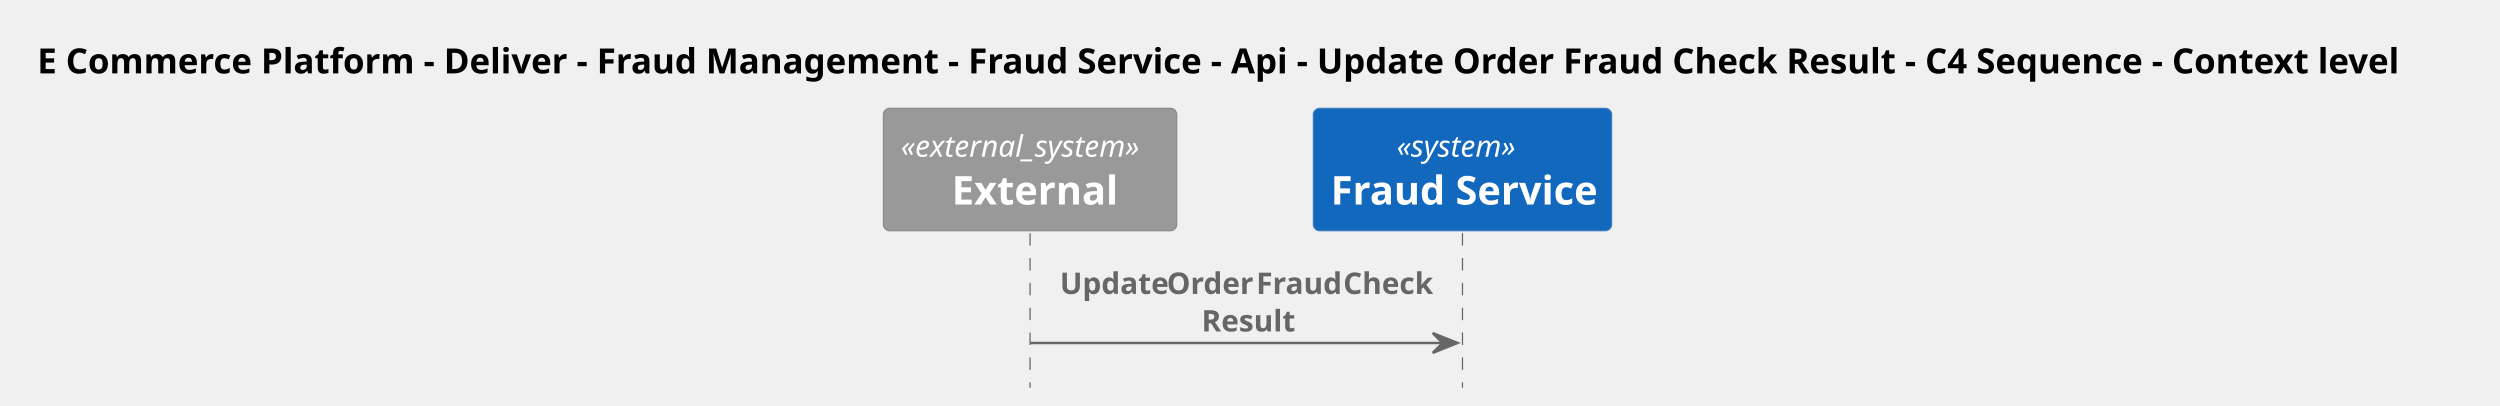
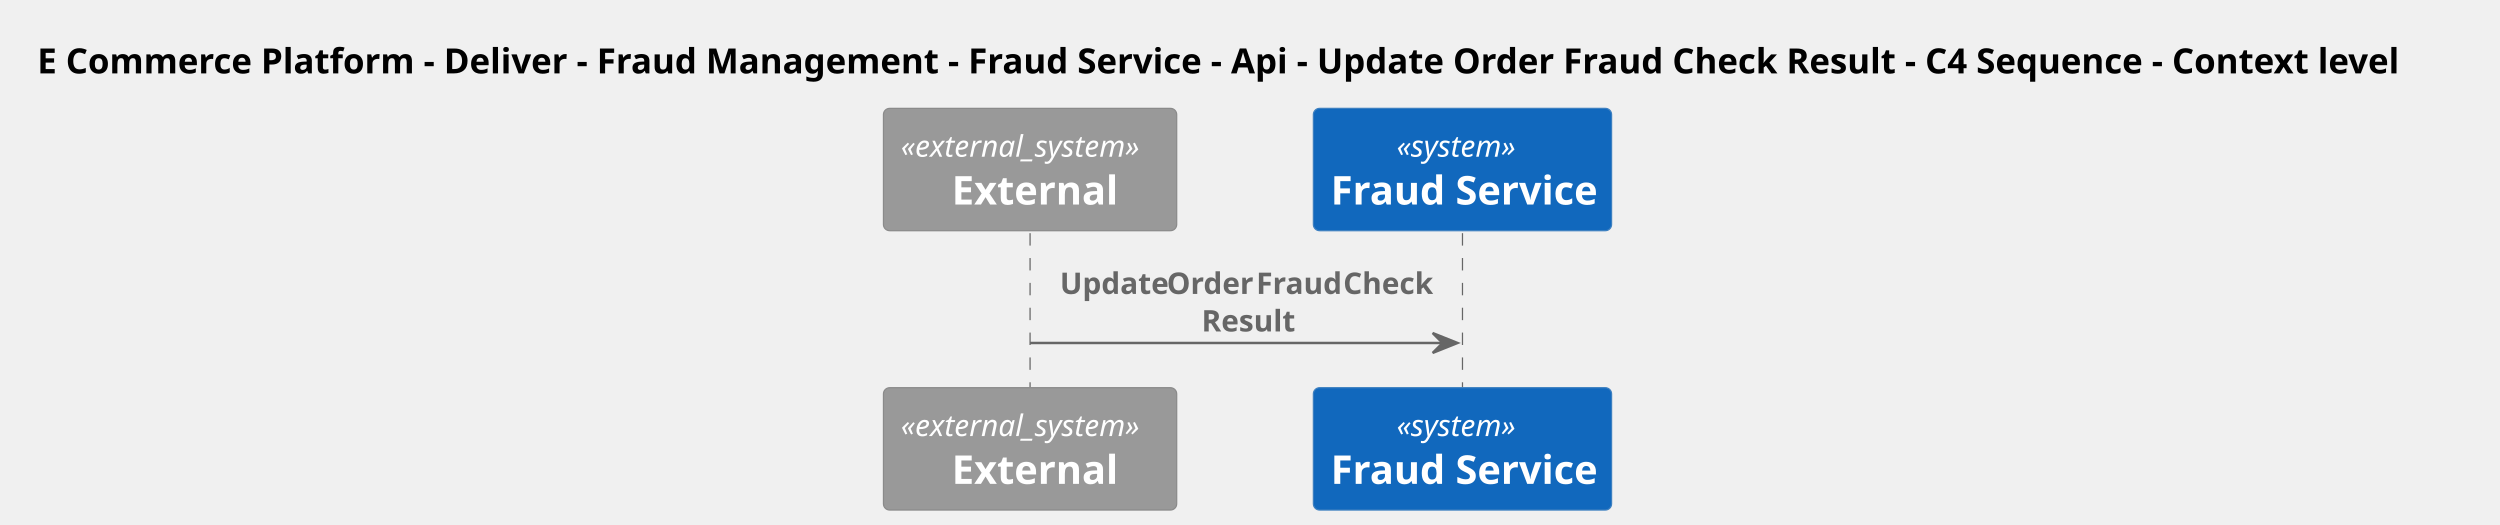
- <svg xmlns="http://www.w3.org/2000/svg" contentStyleType="text/css" height="163px" preserveAspectRatio="none" style="width:1006px;height:163px;background:#FFFFFF;" version="1.1" viewBox="0 0 1006 163" width="1006px" zoomAndPan="magnify">
+ <svg xmlns="http://www.w3.org/2000/svg" contentStyleType="text/css" height="211px" preserveAspectRatio="none" style="width:1006px;height:211px;background:#FFFFFF;" version="1.1" viewBox="0 0 1006 211" width="1006px" zoomAndPan="magnify">
  <defs />
  <g>
    <text fill="#000000" font-family="sans-serif" font-size="14" font-weight="bold" lengthAdjust="spacing" textLength="973" x="15" y="29.533">E Commerce Platform - Deliver - Fraud Management - Fraud Service - Api - Update Order Fraud Check Result - C4 Sequence - Context level</text>
    <line style="stroke:#666666;stroke-width:0.5;stroke-dasharray:5.0,5.0;" x1="414.5" x2="414.5" y1="93.828" y2="156.016" />
    <line style="stroke:#666666;stroke-width:0.5;stroke-dasharray:5.0,5.0;" x1="588.5" x2="588.5" y1="93.828" y2="156.016" />
    <rect fill="#999999" height="49.219" rx="2.5" ry="2.5" style="stroke:#8A8A8A;stroke-width:0.5;" width="118" x="355.5" y="43.609" />
    <text fill="#FFFFFF" font-family="sans-serif" font-size="12" font-style="italic" lengthAdjust="spacing" textLength="104" x="362.5" y="63.066">«external_system»</text>
    <text fill="#FFFFFF" font-family="sans-serif" font-size="16" font-weight="bold" lengthAdjust="spacing" textLength="63" x="383" y="82.312">External</text>
    <rect fill="#1168BD" height="49.219" rx="2.5" ry="2.5" style="stroke:#3C7FC0;stroke-width:0.5;" width="120" x="528.5" y="43.609" />
    <text fill="#FFFFFF" font-family="sans-serif" font-size="12" font-style="italic" lengthAdjust="spacing" textLength="53" x="562" y="63.066">«system»</text>
    <text fill="#FFFFFF" font-family="sans-serif" font-size="16" font-weight="bold" lengthAdjust="spacing" textLength="106" x="535.5" y="82.312">Fraud Service</text>
+     <rect fill="#999999" height="49.219" rx="2.5" ry="2.5" style="stroke:#8A8A8A;stroke-width:0.5;" width="118" x="355.5" y="156.016" />
+     <text fill="#FFFFFF" font-family="sans-serif" font-size="12" font-style="italic" lengthAdjust="spacing" textLength="104" x="362.5" y="175.473">«external_system»</text>
+     <text fill="#FFFFFF" font-family="sans-serif" font-size="16" font-weight="bold" lengthAdjust="spacing" textLength="63" x="383" y="194.719">External</text>
+     <rect fill="#1168BD" height="49.219" rx="2.5" ry="2.5" style="stroke:#3C7FC0;stroke-width:0.5;" width="120" x="528.5" y="156.016" />
+     <text fill="#FFFFFF" font-family="sans-serif" font-size="12" font-style="italic" lengthAdjust="spacing" textLength="53" x="562" y="175.473">«system»</text>
+     <text fill="#FFFFFF" font-family="sans-serif" font-size="16" font-weight="bold" lengthAdjust="spacing" textLength="106" x="535.5" y="194.719">Fraud Service</text>
    <polygon fill="#666666" points="576.5,134.016,586.5,138.016,576.5,142.016,580.5,138.016" style="stroke:#666666;stroke-width:1.0;" />
    <line style="stroke:#666666;stroke-width:1.0;" x1="414.5" x2="582.5" y1="138.016" y2="138.016" />
    <text fill="#666666" font-family="sans-serif" font-size="12" font-weight="bold" lengthAdjust="spacing" textLength="40" x="426.5" y="118.285">Update</text>
    <text fill="#666666" font-family="sans-serif" font-size="12" font-weight="bold" lengthAdjust="spacing" textLength="3" x="466.5" y="118.285"> </text>
    <text fill="#666666" font-family="sans-serif" font-size="12" font-weight="bold" lengthAdjust="spacing" textLength="33" x="469.5" y="118.285">Order</text>
    <text fill="#666666" font-family="sans-serif" font-size="12" font-weight="bold" lengthAdjust="spacing" textLength="3" x="502.5" y="118.285"> </text>
    <text fill="#666666" font-family="sans-serif" font-size="12" font-weight="bold" lengthAdjust="spacing" textLength="32" x="505.5" y="118.285">Fraud</text>
    <text fill="#666666" font-family="sans-serif" font-size="12" font-weight="bold" lengthAdjust="spacing" textLength="3" x="537.5" y="118.285"> </text>
    <text fill="#666666" font-family="sans-serif" font-size="12" font-weight="bold" lengthAdjust="spacing" textLength="36" x="540.5" y="118.285">Check</text>
    <text fill="#666666" font-family="sans-serif" font-size="12" font-weight="bold" lengthAdjust="spacing" textLength="36" x="483.5" y="133.379">Result</text>
  </g>
</svg>
